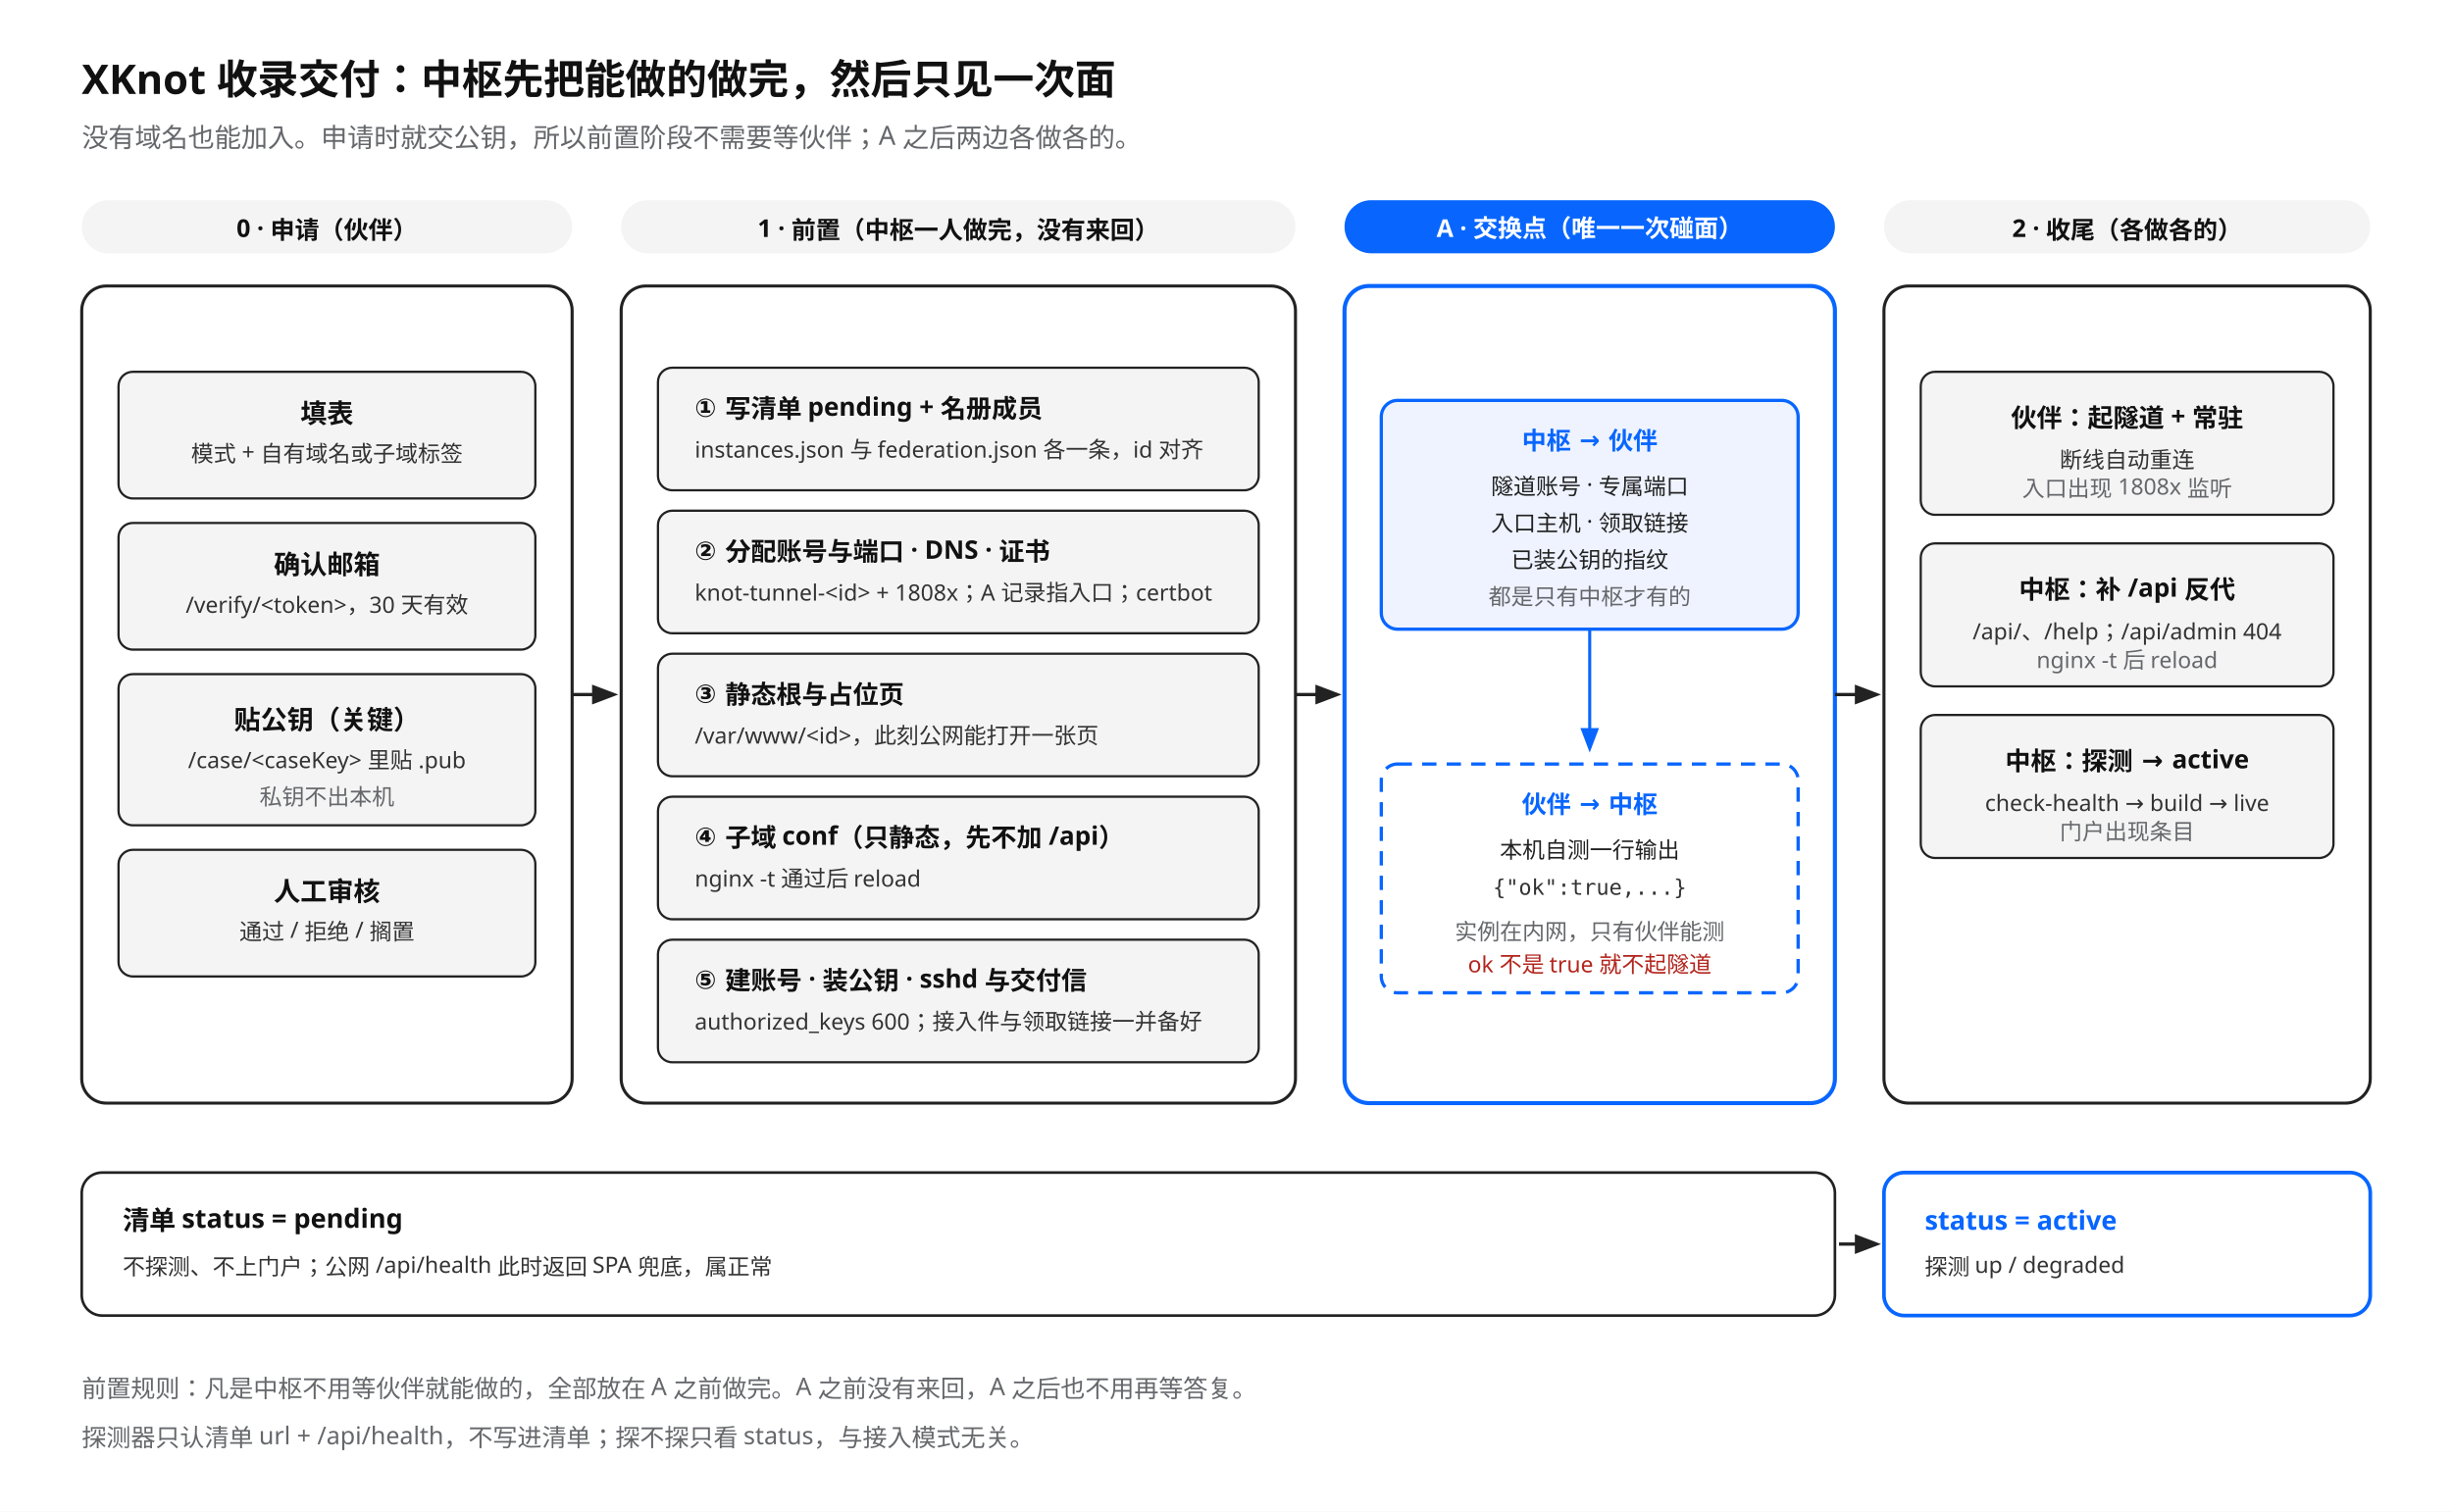
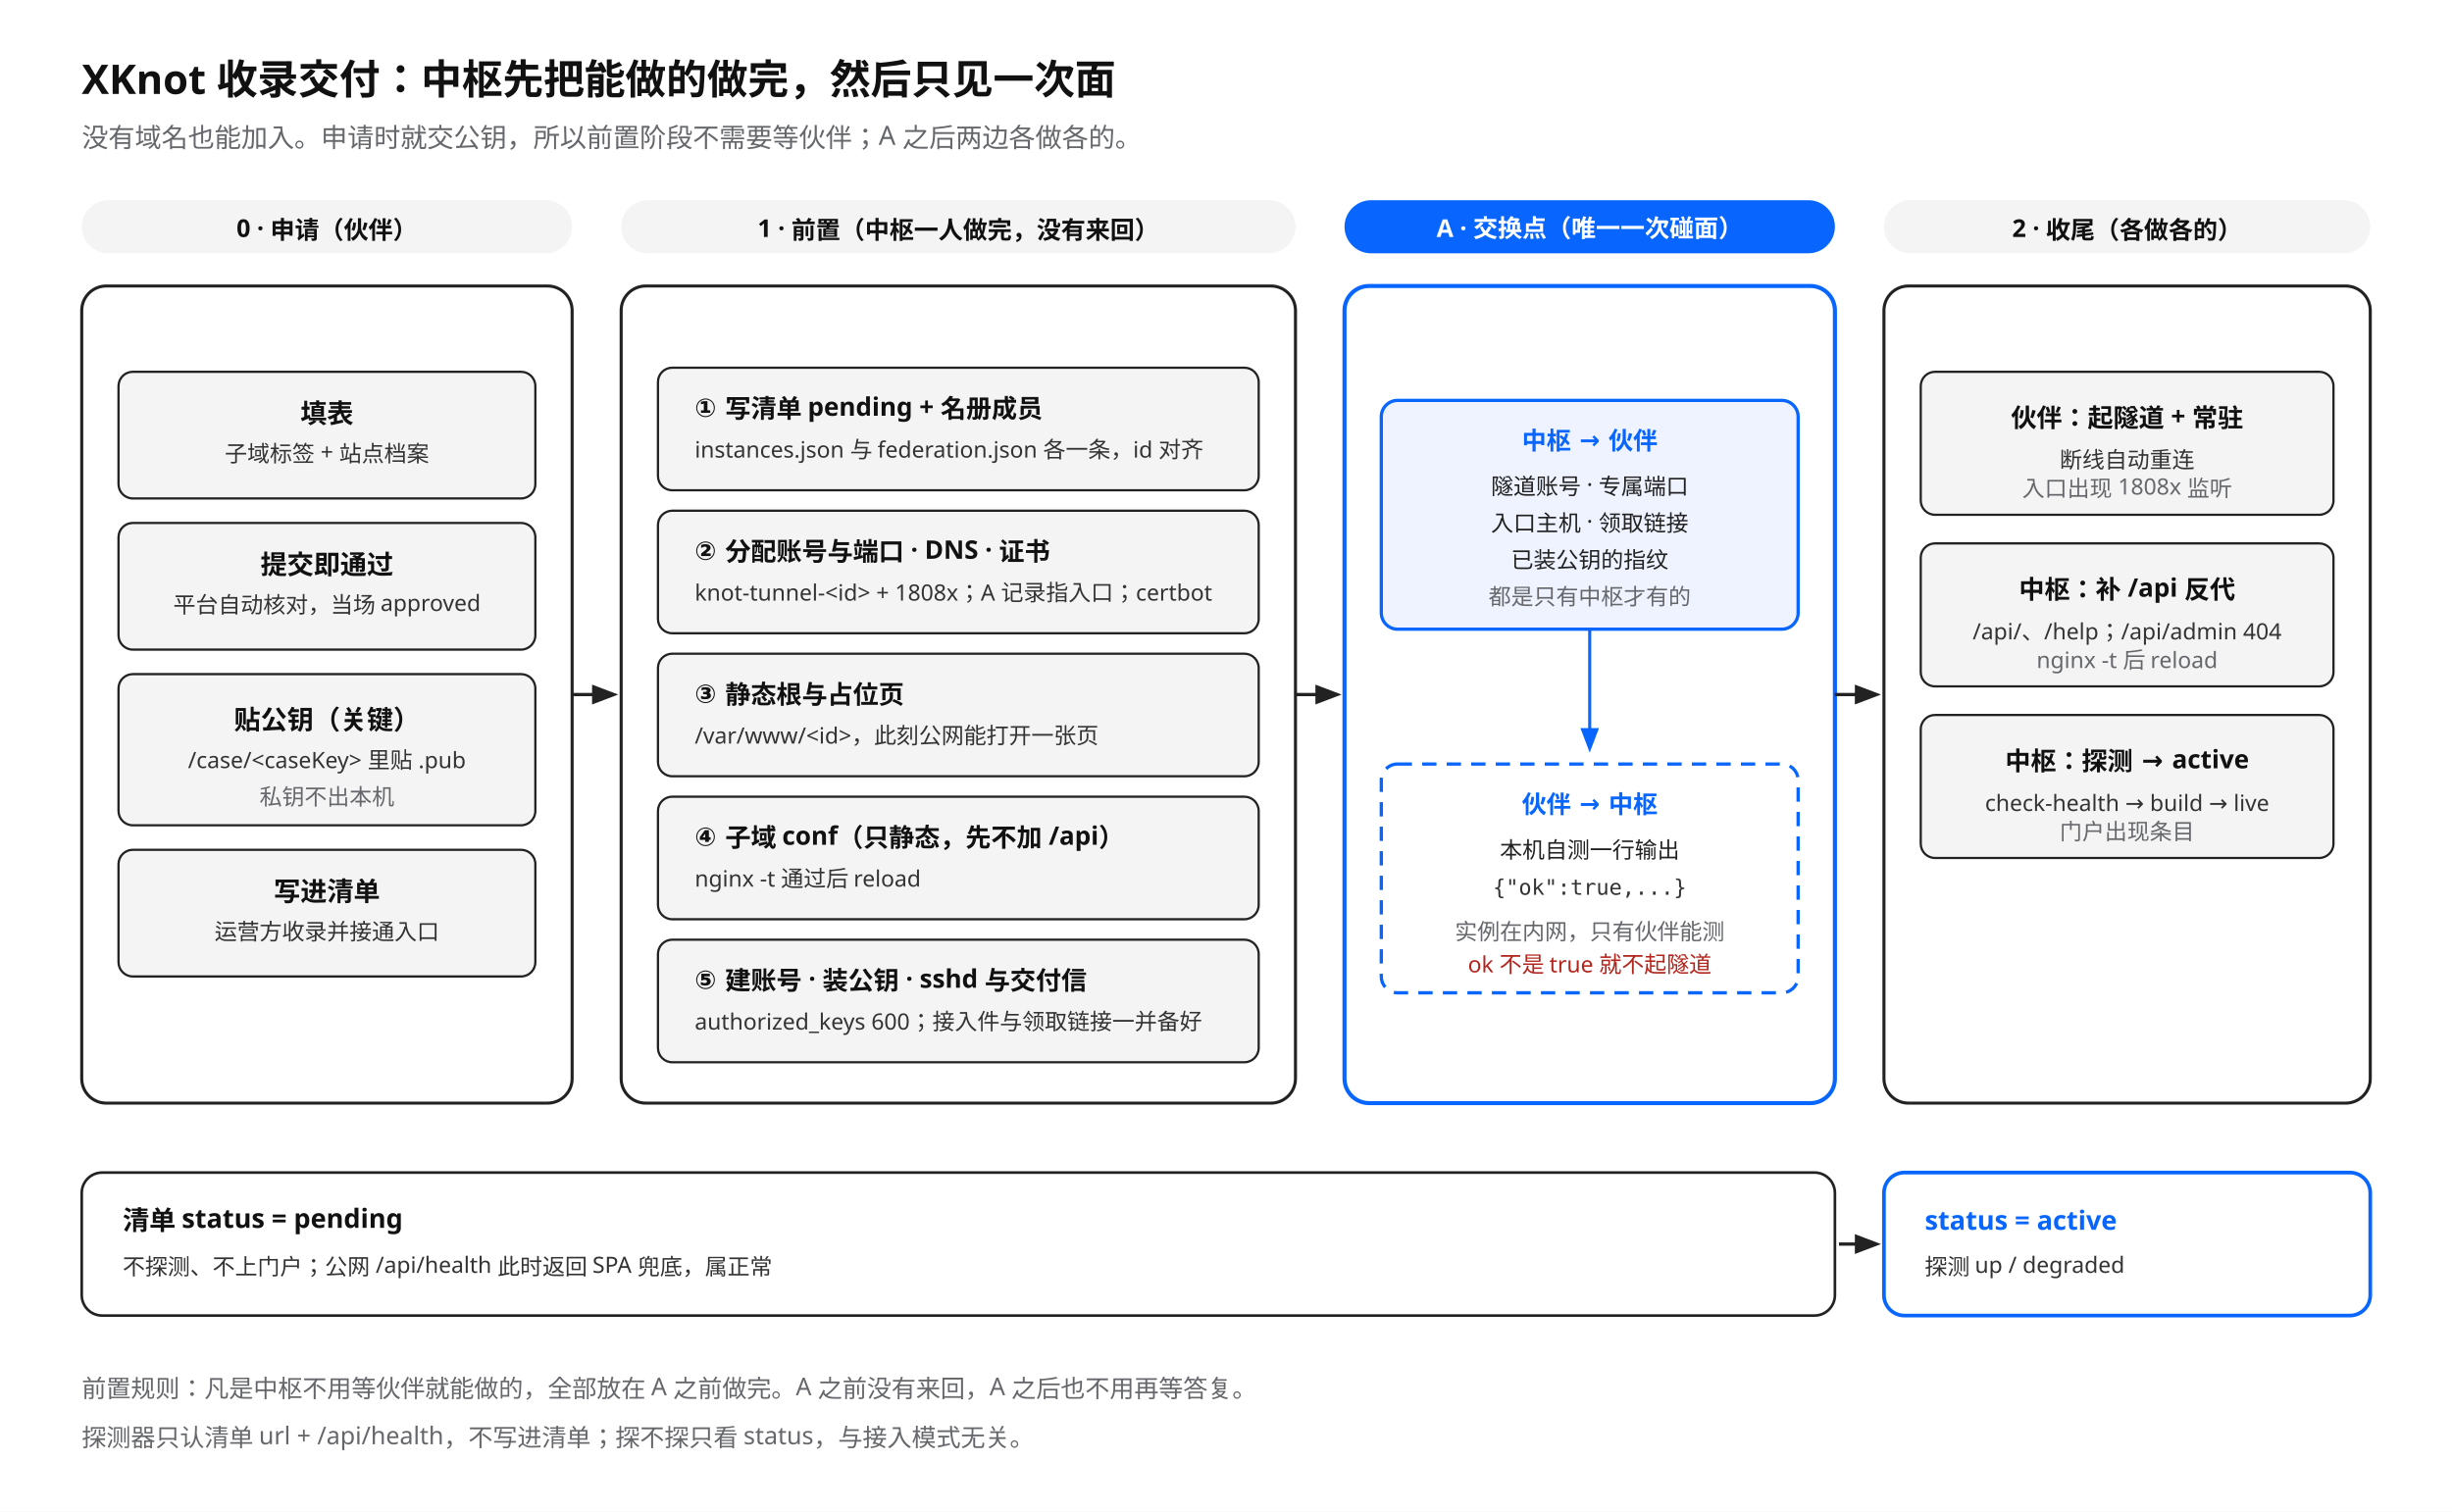
<svg xmlns="http://www.w3.org/2000/svg" width="1200" height="740" viewBox="0 0 1200 740">
  <defs>
    <marker id="arrow" viewBox="0 0 10 10" refX="8" refY="5" markerWidth="8" markerHeight="8" orient="auto">
      <path d="M 0 1.2 L 10 5 L 0 8.8 Z" fill="#222" />
    </marker>
    <marker id="arrow-blue" viewBox="0 0 10 10" refX="8" refY="5" markerWidth="8" markerHeight="8" orient="auto">
      <path d="M 0 1.2 L 10 5 L 0 8.8 Z" fill="#0866FF" />
    </marker>
  </defs>
  <rect width="1200" height="740" fill="#ffffff" />
  <rect x="40" y="140" width="240" height="400" rx="12" fill="#ffffff" stroke="#222" stroke-width="1.5" />
  <rect x="304" y="140" width="330" height="400" rx="12" fill="#ffffff" stroke="#222" stroke-width="1.5" />
  <rect x="658" y="140" width="240" height="400" rx="12" fill="#ffffff" stroke="#0866FF" stroke-width="2" />
  <rect x="922" y="140" width="238" height="400" rx="12" fill="#ffffff" stroke="#222" stroke-width="1.5" />
  <g fill="#f4f4f4" stroke="#222" stroke-width="1.1">
    <rect x="58" y="182" width="204" height="62" rx="7" />
    <rect x="58" y="256" width="204" height="62" rx="7" />
    <rect x="58" y="330" width="204" height="74" rx="7" />
    <rect x="58" y="416" width="204" height="62" rx="7" />
  </g>
  <g fill="#f4f4f4" stroke="#222" stroke-width="1.1">
    <rect x="322" y="180" width="294" height="60" rx="7" />
    <rect x="322" y="250" width="294" height="60" rx="7" />
    <rect x="322" y="320" width="294" height="60" rx="7" />
    <rect x="322" y="390" width="294" height="60" rx="7" />
    <rect x="322" y="460" width="294" height="60" rx="7" />
  </g>
  <rect x="676" y="196" width="204" height="112" rx="8" fill="#eef3ff" stroke="#0866FF" stroke-width="1.6" />
  <rect x="676" y="374" width="204" height="112" rx="8" fill="#ffffff" stroke="#0866FF" stroke-width="1.6" stroke-dasharray="7 5" />
  <g fill="#f4f4f4" stroke="#222" stroke-width="1.1">
    <rect x="940" y="182" width="202" height="70" rx="7" />
    <rect x="940" y="266" width="202" height="70" rx="7" />
    <rect x="940" y="350" width="202" height="70" rx="7" />
  </g>
  <g fill="none" stroke="#222" stroke-width="1.6">
    <line x1="280" y1="340" x2="300" y2="340" marker-end="url(#arrow)" />
    <line x1="634" y1="340" x2="654" y2="340" marker-end="url(#arrow)" />
    <line x1="898" y1="340" x2="918" y2="340" marker-end="url(#arrow)" />
  </g>
  <g fill="none" stroke="#0866FF" stroke-width="1.5">
    <line x1="778" y1="308" x2="778" y2="366" marker-end="url(#arrow-blue)" />
  </g>
  <g font-family="PingFang SC, Hiragino Sans GB, sans-serif">
    <text x="40" y="46" font-size="20" font-weight="600" fill="#111">XKnot 收录交付：中枢先把能做的做完，然后只见一次面</text>
    <text x="40" y="72" font-size="13" fill="#65676B">没有域名也能加入。申请时就交公钥，所以前置阶段不需要等伙伴；A 之后两边各做各的。</text>
    <g text-anchor="middle" font-size="12" font-weight="600">
      <rect x="40" y="98" width="240" height="26" rx="13" fill="#f4f4f4" />
      <text x="160" y="116" fill="#111">0 · 申请（伙伴）</text>
      <rect x="304" y="98" width="330" height="26" rx="13" fill="#f4f4f4" />
      <text x="469" y="116" fill="#111">1 · 前置（中枢一人做完，没有来回）</text>
      <rect x="658" y="98" width="240" height="26" rx="13" fill="#0866FF" />
      <text x="778" y="116" fill="#ffffff">A · 交换点（唯一一次碰面）</text>
      <rect x="922" y="98" width="238" height="26" rx="13" fill="#f4f4f4" />
      <text x="1041" y="116" fill="#111">2 · 收尾（各做各的）</text>
    </g>
    <g text-anchor="middle">
      <text x="160" y="207" font-size="13" font-weight="600" fill="#111">填表</text>
-       <text x="160" y="226" font-size="11" fill="#333">模式 + 自有域名或子域标签</text>
-       <text x="160" y="281" font-size="13" font-weight="600" fill="#111">确认邮箱</text>
-       <text x="160" y="300" font-size="11" fill="#333">/verify/&lt;token&gt;，30 天有效</text>
+       <text x="160" y="226" font-size="11" fill="#333">子域标签 + 站点档案</text>
+       <text x="160" y="281" font-size="13" font-weight="600" fill="#111">提交即通过</text>
+       <text x="160" y="300" font-size="11" fill="#333">平台自动核对，当场 approved</text>
      <text x="160" y="357" font-size="13" font-weight="600" fill="#111">贴公钥（关键）</text>
      <text x="160" y="376" font-size="11" fill="#333">/case/&lt;caseKey&gt; 里贴 .pub</text>
      <text x="160" y="394" font-size="11" fill="#65676B">私钥不出本机</text>
-       <text x="160" y="441" font-size="13" font-weight="600" fill="#111">人工审核</text>
-       <text x="160" y="460" font-size="11" fill="#333">通过 / 拒绝 / 搁置</text>
+       <text x="160" y="441" font-size="13" font-weight="600" fill="#111">写进清单</text>
+       <text x="160" y="460" font-size="11" fill="#333">运营方收录并接通入口</text>
    </g>
    <g text-anchor="start">
      <text x="340" y="204" font-size="12.5" font-weight="600" fill="#111">① 写清单 pending + 名册成员</text>
      <text x="340" y="224" font-size="11" fill="#333">instances.json 与 federation.json 各一条，id 对齐</text>
      <text x="340" y="274" font-size="12.5" font-weight="600" fill="#111">② 分配账号与端口 · DNS · 证书</text>
      <text x="340" y="294" font-size="11" fill="#333">knot-tunnel-&lt;id&gt; + 1808x；A 记录指入口；certbot</text>
      <text x="340" y="344" font-size="12.5" font-weight="600" fill="#111">③ 静态根与占位页</text>
      <text x="340" y="364" font-size="11" fill="#333">/var/www/&lt;id&gt;，此刻公网能打开一张页</text>
      <text x="340" y="414" font-size="12.5" font-weight="600" fill="#111">④ 子域 conf（只静态，先不加 /api）</text>
      <text x="340" y="434" font-size="11" fill="#333">nginx -t 通过后 reload</text>
      <text x="340" y="484" font-size="12.5" font-weight="600" fill="#111">⑤ 建账号 · 装公钥 · sshd 与交付信</text>
      <text x="340" y="504" font-size="11" fill="#333">authorized_keys 600；接入件与领取链接一并备好</text>
    </g>
    <g text-anchor="middle">
      <text x="778" y="220" font-size="12" font-weight="600" fill="#0866FF">中枢 → 伙伴</text>
      <text x="778" y="242" font-size="11" fill="#222">隧道账号 · 专属端口</text>
      <text x="778" y="260" font-size="11" fill="#222">入口主机 · 领取链接</text>
      <text x="778" y="278" font-size="11" fill="#222">已装公钥的指纹</text>
      <text x="778" y="296" font-size="11" fill="#65676B">都是只有中枢才有的</text>
      <text x="778" y="398" font-size="12" font-weight="600" fill="#0866FF">伙伴 → 中枢</text>
      <text x="778" y="420" font-size="11" fill="#222">本机自测一行输出</text>
      <text x="778" y="438" font-size="10.5" font-family="JetBrains Mono, monospace" fill="#333">{"ok":true,...}</text>
      <text x="778" y="460" font-size="11" fill="#65676B">实例在内网，只有伙伴能测</text>
      <text x="778" y="476" font-size="11" fill="#b3261e">ok 不是 true 就不起隧道</text>
    </g>
    <g text-anchor="middle">
      <text x="1041" y="209" font-size="12.5" font-weight="600" fill="#111">伙伴：起隧道 + 常驻</text>
      <text x="1041" y="229" font-size="11" fill="#333">断线自动重连</text>
      <text x="1041" y="243" font-size="11" fill="#65676B">入口出现 1808x 监听</text>
      <text x="1041" y="293" font-size="12.5" font-weight="600" fill="#111">中枢：补 /api 反代</text>
      <text x="1041" y="313" font-size="11" fill="#333">/api/、/help；/api/admin 404</text>
      <text x="1041" y="327" font-size="11" fill="#65676B">nginx -t 后 reload</text>
      <text x="1041" y="377" font-size="12.5" font-weight="600" fill="#111">中枢：探测 → active</text>
      <text x="1041" y="397" font-size="11" fill="#333">check-health → build → live</text>
      <text x="1041" y="411" font-size="11" fill="#65676B">门户出现条目</text>
    </g>
    <rect x="40" y="574" width="858" height="70" rx="10" fill="#ffffff" stroke="#222" stroke-width="1.3" />
    <rect x="922" y="574" width="238" height="70" rx="10" fill="#ffffff" stroke="#0866FF" stroke-width="1.8" />
    <line x1="900" y1="609" x2="918" y2="609" fill="none" stroke="#222" stroke-width="1.6" marker-end="url(#arrow)" />
    <text x="60" y="602" font-size="13" font-weight="600" fill="#111">清单 status = pending</text>
    <text x="60" y="624" font-size="11" fill="#333">不探测、不上门户；公网 /api/health 此时返回 SPA 兜底，属正常</text>
    <text x="942" y="602" font-size="13" font-weight="600" fill="#0866FF">status = active</text>
    <text x="942" y="624" font-size="11" fill="#333">探测 up / degraded</text>
    <text x="40" y="684" font-size="12" fill="#65676B">前置规则：凡是中枢不用等伙伴就能做的，全部放在 A 之前做完。A 之前没有来回，A 之后也不用再等答复。</text>
    <text x="40" y="708" font-size="12" fill="#65676B">探测器只认清单 url + /api/health，不写进清单；探不探只看 status，与接入模式无关。</text>
  </g>
</svg>
